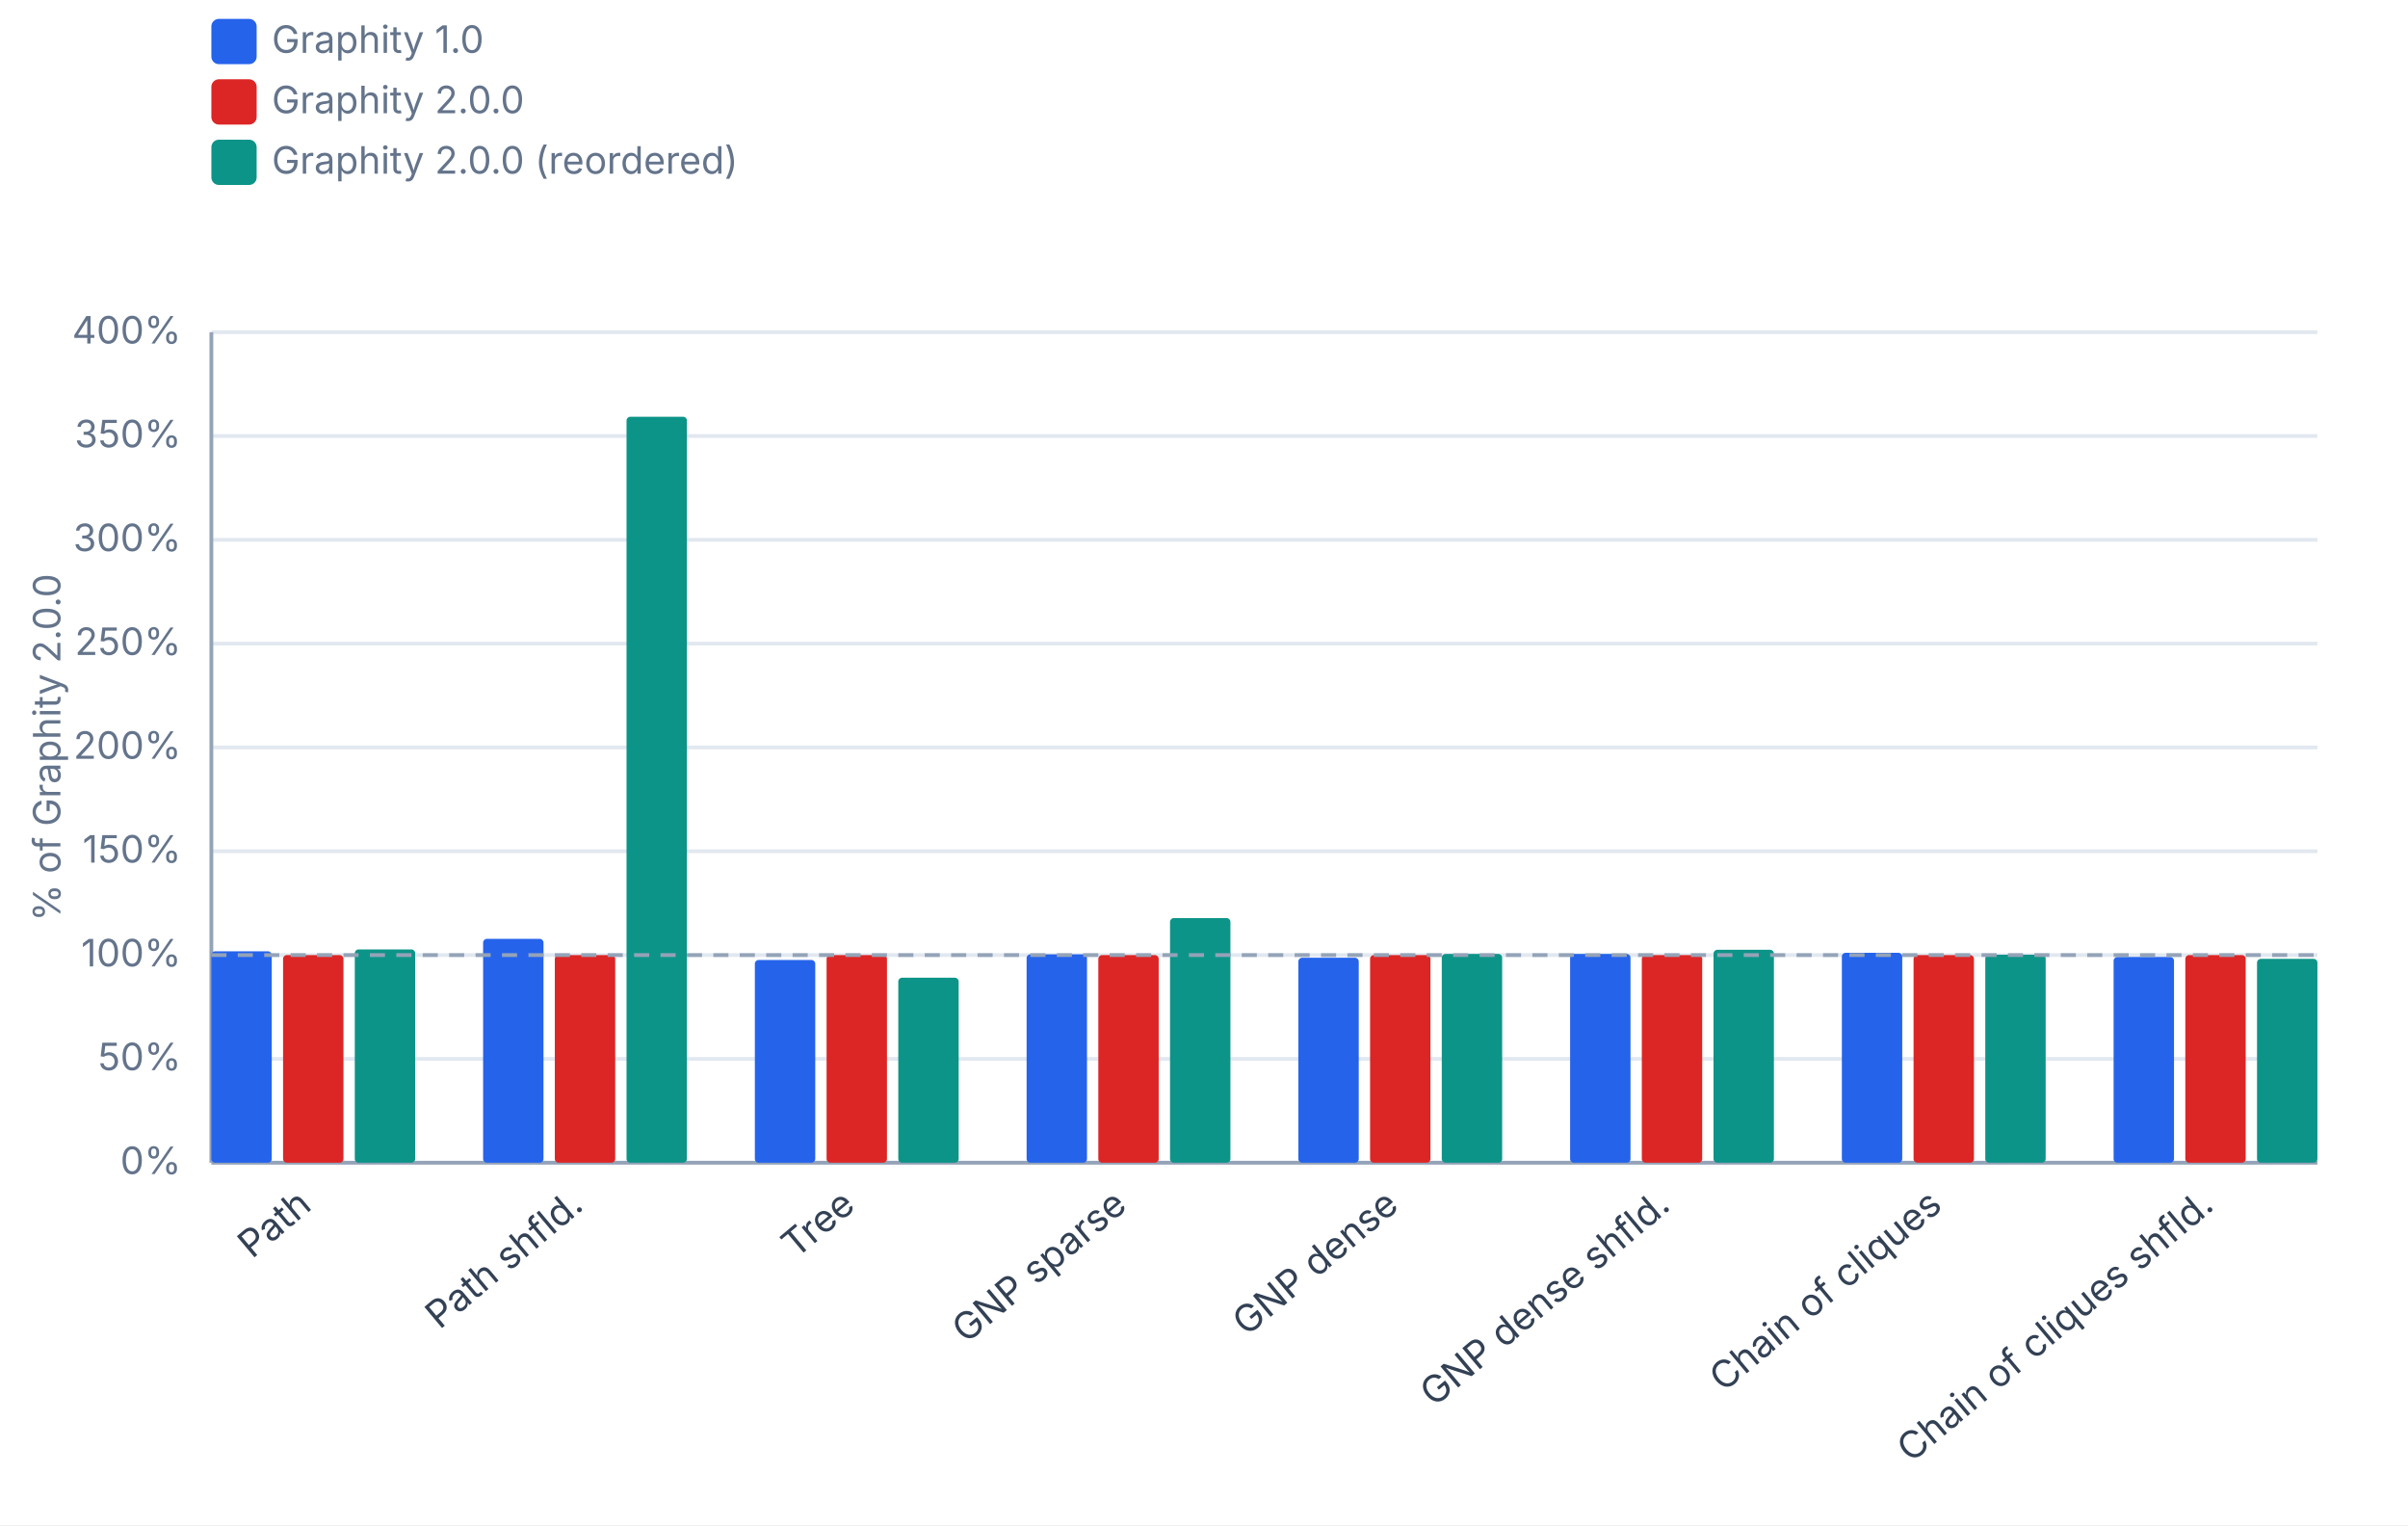
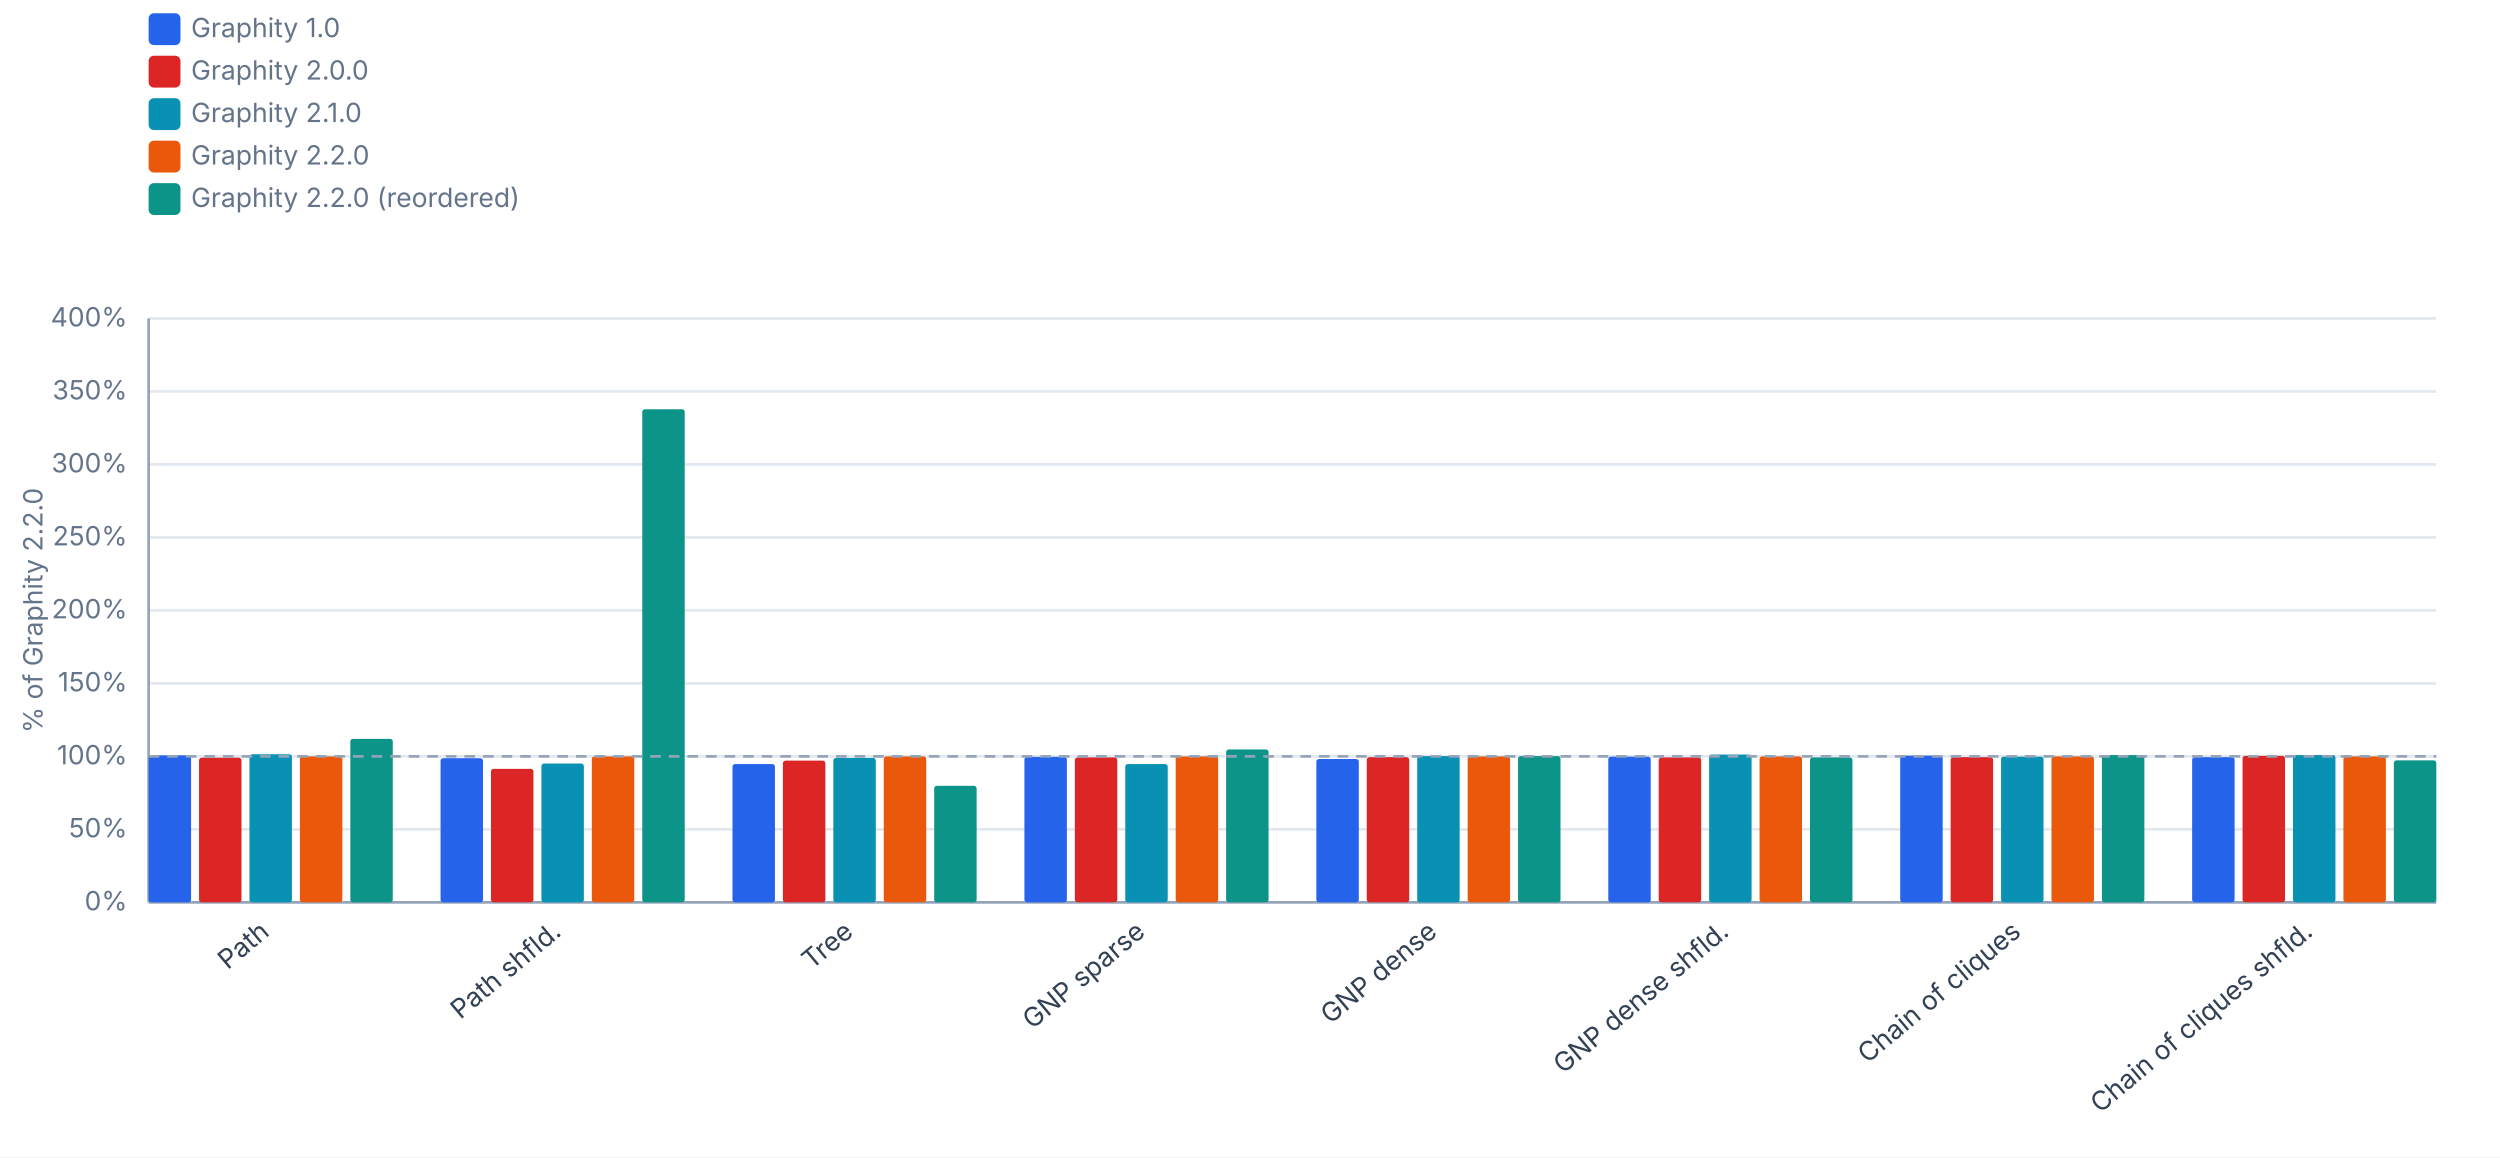
- <svg xmlns="http://www.w3.org/2000/svg" width="638" height="404" viewBox="0 0 638 404" role="img">
+ <svg xmlns="http://www.w3.org/2000/svg" width="942" height="436" viewBox="0 0 942 436" role="img">
  <style>text{font-family:ui-sans-serif,system-ui,-apple-system,Segoe UI,sans-serif;font-size:11px;fill:#334155}.axis{stroke:#94a3b8;stroke-width:1;fill:none}.grid{stroke:#e2e8f0;stroke-width:1}.ylabel{fill:#64748b;font-size:10px}.tick{fill:#64748b;font-size:10px}.xlabel{font-size:10px}</style>
-   <rect x="0" y="0" width="638" height="404" fill="#ffffff" />
+   <rect x="0" y="0" width="942" height="436" fill="#ffffff" />
  <rect x="56" y="5" width="12" height="12" rx="2" fill="#2563eb" />
  <text x="72" y="14" class="tick">Graphity 1.0</text>
  <rect x="56" y="21" width="12" height="12" rx="2" fill="#dc2626" />
  <text x="72" y="30" class="tick">Graphity 2.0.0</text>
-   <rect x="56" y="37" width="12" height="12" rx="2" fill="#0d9488" />
-   <text x="72" y="46" class="tick">Graphity 2.0.0 (reordered)</text>
-   <line class="grid" x1="56" y1="308.0" x2="614" y2="308.0" />
-   <text class="tick" x="48" y="311.0" text-anchor="end">0%</text>
-   <line class="grid" x1="56" y1="280.5" x2="614" y2="280.5" />
-   <text class="tick" x="48" y="283.5" text-anchor="end">50%</text>
-   <line class="grid" x1="56" y1="253.0" x2="614" y2="253.0" />
-   <text class="tick" x="48" y="256.0" text-anchor="end">100%</text>
-   <line class="grid" x1="56" y1="225.5" x2="614" y2="225.5" />
-   <text class="tick" x="48" y="228.5" text-anchor="end">150%</text>
-   <line class="grid" x1="56" y1="198.0" x2="614" y2="198.0" />
-   <text class="tick" x="48" y="201.0" text-anchor="end">200%</text>
-   <line class="grid" x1="56" y1="170.5" x2="614" y2="170.5" />
-   <text class="tick" x="48" y="173.5" text-anchor="end">250%</text>
-   <line class="grid" x1="56" y1="143.0" x2="614" y2="143.0" />
-   <text class="tick" x="48" y="146.0" text-anchor="end">300%</text>
-   <line class="grid" x1="56" y1="115.5" x2="614" y2="115.5" />
-   <text class="tick" x="48" y="118.5" text-anchor="end">350%</text>
-   <line class="grid" x1="56" y1="88.0" x2="614" y2="88.0" />
-   <text class="tick" x="48" y="91.0" text-anchor="end">400%</text>
-   <line class="axis" x1="56" y1="88" x2="56" y2="308" />
-   <line class="axis" x1="56" y1="308" x2="614" y2="308" />
-   <text class="ylabel" x="16" y="198.0" text-anchor="middle" transform="rotate(-90 16 198.0)">% of Graphity 2.0.0</text>
-   <text class="xlabel" x="83.0" y="320.0" text-anchor="end" transform="rotate(-40 83.0 320.0)">Path</text>
-   <rect x="56.0" y="252.0" width="16" height="56.0" fill="#2563eb" rx="1" />
-   <rect x="75.0" y="253.0" width="16" height="55.0" fill="#dc2626" rx="1" />
-   <rect x="94.0" y="251.5" width="16" height="56.5" fill="#0d9488" rx="1" />
-   <text class="xlabel" x="155.0" y="320.0" text-anchor="end" transform="rotate(-40 155.0 320.0)">Path shfld.</text>
-   <rect x="128.0" y="248.7" width="16" height="59.3" fill="#2563eb" rx="1" />
-   <rect x="147.0" y="253.0" width="16" height="55.0" fill="#dc2626" rx="1" />
-   <rect x="166.0" y="110.4" width="16" height="197.6" fill="#0d9488" rx="1" />
-   <text class="xlabel" x="227.0" y="320.0" text-anchor="end" transform="rotate(-40 227.0 320.0)">Tree</text>
-   <rect x="200.0" y="254.3" width="16" height="53.7" fill="#2563eb" rx="1" />
-   <rect x="219.0" y="253.0" width="16" height="55.0" fill="#dc2626" rx="1" />
-   <rect x="238.0" y="259.0" width="16" height="49.0" fill="#0d9488" rx="1" />
-   <text class="xlabel" x="299.0" y="320.0" text-anchor="end" transform="rotate(-40 299.0 320.0)">GNP sparse</text>
-   <rect x="272.0" y="252.8" width="16" height="55.2" fill="#2563eb" rx="1" />
-   <rect x="291.0" y="253.0" width="16" height="55.0" fill="#dc2626" rx="1" />
-   <rect x="310.0" y="243.2" width="16" height="64.8" fill="#0d9488" rx="1" />
-   <text class="xlabel" x="371.0" y="320.0" text-anchor="end" transform="rotate(-40 371.0 320.0)">GNP dense</text>
-   <rect x="344.0" y="253.7" width="16" height="54.3" fill="#2563eb" rx="1" />
-   <rect x="363.0" y="253.0" width="16" height="55.0" fill="#dc2626" rx="1" />
-   <rect x="382.0" y="252.7" width="16" height="55.3" fill="#0d9488" rx="1" />
-   <text class="xlabel" x="443.0" y="320.0" text-anchor="end" transform="rotate(-40 443.0 320.0)">GNP dense shfld.</text>
-   <rect x="416.0" y="252.7" width="16" height="55.3" fill="#2563eb" rx="1" />
-   <rect x="435.0" y="253.0" width="16" height="55.0" fill="#dc2626" rx="1" />
-   <rect x="454.0" y="251.6" width="16" height="56.4" fill="#0d9488" rx="1" />
-   <text class="xlabel" x="515.0" y="320.0" text-anchor="end" transform="rotate(-40 515.0 320.0)">Chain of cliques</text>
-   <rect x="488.0" y="252.4" width="16" height="55.6" fill="#2563eb" rx="1" />
-   <rect x="507.0" y="253.0" width="16" height="55.0" fill="#dc2626" rx="1" />
-   <rect x="526.0" y="252.9" width="16" height="55.1" fill="#0d9488" rx="1" />
-   <text class="xlabel" x="587.0" y="320.0" text-anchor="end" transform="rotate(-40 587.0 320.0)">Chain of cliques shfld.</text>
-   <rect x="560.0" y="253.5" width="16" height="54.5" fill="#2563eb" rx="1" />
-   <rect x="579.0" y="253.0" width="16" height="55.0" fill="#dc2626" rx="1" />
-   <rect x="598.0" y="254.0" width="16" height="54.0" fill="#0d9488" rx="1" />
-   <line x1="56" y1="253.0" x2="614" y2="253.0" stroke="#94a3b8" stroke-width="1" stroke-dasharray="4 3" />
+   <rect x="56" y="37" width="12" height="12" rx="2" fill="#0891b2" />
+   <text x="72" y="46" class="tick">Graphity 2.1.0</text>
+   <rect x="56" y="53" width="12" height="12" rx="2" fill="#ea580c" />
+   <text x="72" y="62" class="tick">Graphity 2.2.0</text>
+   <rect x="56" y="69" width="12" height="12" rx="2" fill="#0d9488" />
+   <text x="72" y="78" class="tick">Graphity 2.2.0 (reordered)</text>
+   <line class="grid" x1="56" y1="340.0" x2="918" y2="340.0" />
+   <text class="tick" x="48" y="343.0" text-anchor="end">0%</text>
+   <line class="grid" x1="56" y1="312.5" x2="918" y2="312.5" />
+   <text class="tick" x="48" y="315.5" text-anchor="end">50%</text>
+   <line class="grid" x1="56" y1="285.0" x2="918" y2="285.0" />
+   <text class="tick" x="48" y="288.0" text-anchor="end">100%</text>
+   <line class="grid" x1="56" y1="257.5" x2="918" y2="257.5" />
+   <text class="tick" x="48" y="260.5" text-anchor="end">150%</text>
+   <line class="grid" x1="56" y1="230.0" x2="918" y2="230.0" />
+   <text class="tick" x="48" y="233.0" text-anchor="end">200%</text>
+   <line class="grid" x1="56" y1="202.5" x2="918" y2="202.5" />
+   <text class="tick" x="48" y="205.5" text-anchor="end">250%</text>
+   <line class="grid" x1="56" y1="175.0" x2="918" y2="175.0" />
+   <text class="tick" x="48" y="178.0" text-anchor="end">300%</text>
+   <line class="grid" x1="56" y1="147.5" x2="918" y2="147.5" />
+   <text class="tick" x="48" y="150.5" text-anchor="end">350%</text>
+   <line class="grid" x1="56" y1="120.0" x2="918" y2="120.0" />
+   <text class="tick" x="48" y="123.0" text-anchor="end">400%</text>
+   <line class="axis" x1="56" y1="120" x2="56" y2="340" />
+   <line class="axis" x1="56" y1="340" x2="918" y2="340" />
+   <text class="ylabel" x="16" y="230.0" text-anchor="middle" transform="rotate(-90 16 230.0)">% of Graphity 2.2.0</text>
+   <text class="xlabel" x="102.0" y="352.0" text-anchor="end" transform="rotate(-40 102.0 352.0)">Path</text>
+   <rect x="56.0" y="284.6" width="16" height="55.4" fill="#2563eb" rx="1" />
+   <rect x="75.0" y="285.5" width="16" height="54.5" fill="#dc2626" rx="1" />
+   <rect x="94.0" y="284.2" width="16" height="55.8" fill="#0891b2" rx="1" />
+   <rect x="113.0" y="285.0" width="16" height="55.0" fill="#ea580c" rx="1" />
+   <rect x="132.0" y="278.4" width="16" height="61.6" fill="#0d9488" rx="1" />
+   <text class="xlabel" x="212.0" y="352.0" text-anchor="end" transform="rotate(-40 212.0 352.0)">Path shfld.</text>
+   <rect x="166.0" y="285.7" width="16" height="54.3" fill="#2563eb" rx="1" />
+   <rect x="185.0" y="289.7" width="16" height="50.3" fill="#dc2626" rx="1" />
+   <rect x="204.0" y="287.7" width="16" height="52.3" fill="#0891b2" rx="1" />
+   <rect x="223.0" y="285.0" width="16" height="55.0" fill="#ea580c" rx="1" />
+   <rect x="242.0" y="154.2" width="16" height="185.8" fill="#0d9488" rx="1" />
+   <text class="xlabel" x="322.0" y="352.0" text-anchor="end" transform="rotate(-40 322.0 352.0)">Tree</text>
+   <rect x="276.0" y="287.9" width="16" height="52.1" fill="#2563eb" rx="1" />
+   <rect x="295.0" y="286.6" width="16" height="53.4" fill="#dc2626" rx="1" />
+   <rect x="314.0" y="285.6" width="16" height="54.4" fill="#0891b2" rx="1" />
+   <rect x="333.0" y="285.0" width="16" height="55.0" fill="#ea580c" rx="1" />
+   <rect x="352.0" y="296.1" width="16" height="43.9" fill="#0d9488" rx="1" />
+   <text class="xlabel" x="432.0" y="352.0" text-anchor="end" transform="rotate(-40 432.0 352.0)">GNP sparse</text>
+   <rect x="386.0" y="285.2" width="16" height="54.8" fill="#2563eb" rx="1" />
+   <rect x="405.0" y="285.4" width="16" height="54.6" fill="#dc2626" rx="1" />
+   <rect x="424.0" y="287.9" width="16" height="52.1" fill="#0891b2" rx="1" />
+   <rect x="443.0" y="285.0" width="16" height="55.0" fill="#ea580c" rx="1" />
+   <rect x="462.0" y="282.4" width="16" height="57.6" fill="#0d9488" rx="1" />
+   <text class="xlabel" x="542.0" y="352.0" text-anchor="end" transform="rotate(-40 542.0 352.0)">GNP dense</text>
+   <rect x="496.0" y="286.0" width="16" height="54.0" fill="#2563eb" rx="1" />
+   <rect x="515.0" y="285.3" width="16" height="54.7" fill="#dc2626" rx="1" />
+   <rect x="534.0" y="284.9" width="16" height="55.1" fill="#0891b2" rx="1" />
+   <rect x="553.0" y="285.0" width="16" height="55.0" fill="#ea580c" rx="1" />
+   <rect x="572.0" y="284.9" width="16" height="55.1" fill="#0d9488" rx="1" />
+   <text class="xlabel" x="652.0" y="352.0" text-anchor="end" transform="rotate(-40 652.0 352.0)">GNP dense shfld.</text>
+   <rect x="606.0" y="285.1" width="16" height="54.9" fill="#2563eb" rx="1" />
+   <rect x="625.0" y="285.4" width="16" height="54.6" fill="#dc2626" rx="1" />
+   <rect x="644.0" y="284.3" width="16" height="55.7" fill="#0891b2" rx="1" />
+   <rect x="663.0" y="285.0" width="16" height="55.0" fill="#ea580c" rx="1" />
+   <rect x="682.0" y="285.4" width="16" height="54.6" fill="#0d9488" rx="1" />
+   <text class="xlabel" x="762.0" y="352.0" text-anchor="end" transform="rotate(-40 762.0 352.0)">Chain of cliques</text>
+   <rect x="716.0" y="284.7" width="16" height="55.3" fill="#2563eb" rx="1" />
+   <rect x="735.0" y="285.3" width="16" height="54.7" fill="#dc2626" rx="1" />
+   <rect x="754.0" y="285.1" width="16" height="54.9" fill="#0891b2" rx="1" />
+   <rect x="773.0" y="285.0" width="16" height="55.0" fill="#ea580c" rx="1" />
+   <rect x="792.0" y="284.5" width="16" height="55.5" fill="#0d9488" rx="1" />
+   <text class="xlabel" x="872.0" y="352.0" text-anchor="end" transform="rotate(-40 872.0 352.0)">Chain of cliques shfld.</text>
+   <rect x="826.0" y="285.3" width="16" height="54.7" fill="#2563eb" rx="1" />
+   <rect x="845.0" y="284.8" width="16" height="55.2" fill="#dc2626" rx="1" />
+   <rect x="864.0" y="284.5" width="16" height="55.5" fill="#0891b2" rx="1" />
+   <rect x="883.0" y="285.0" width="16" height="55.0" fill="#ea580c" rx="1" />
+   <rect x="902.0" y="286.5" width="16" height="53.5" fill="#0d9488" rx="1" />
+   <line x1="56" y1="285.0" x2="918" y2="285.0" stroke="#94a3b8" stroke-width="1" stroke-dasharray="4 3" />
</svg>
